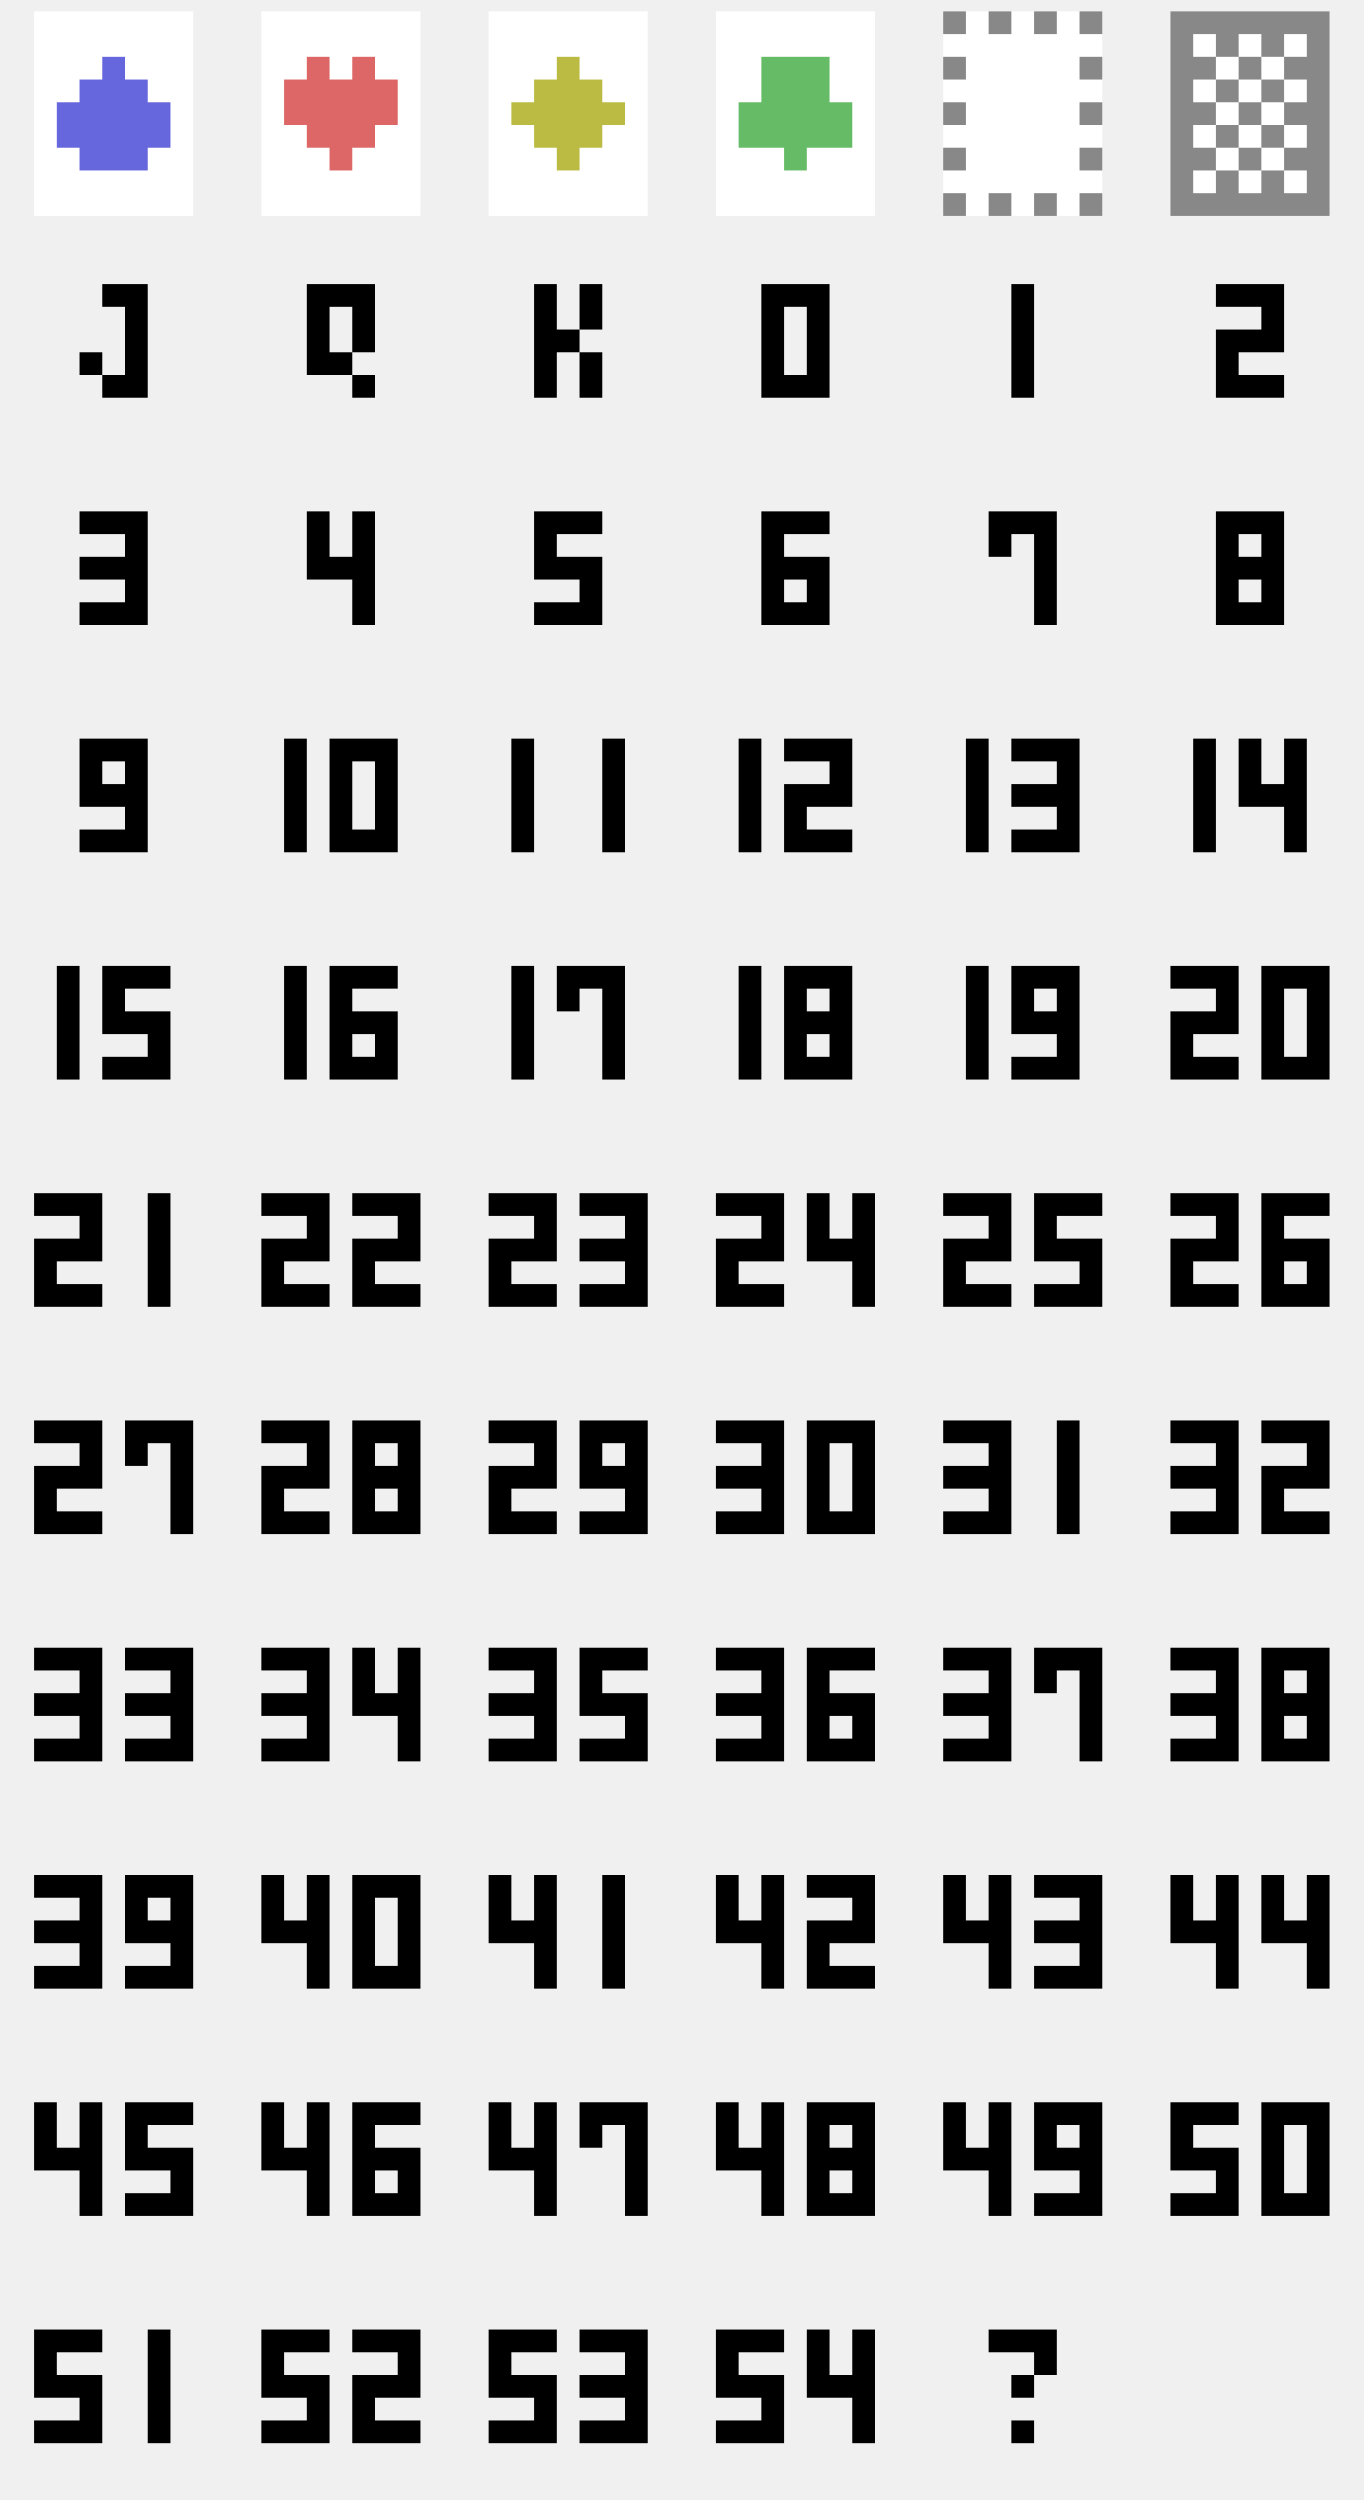
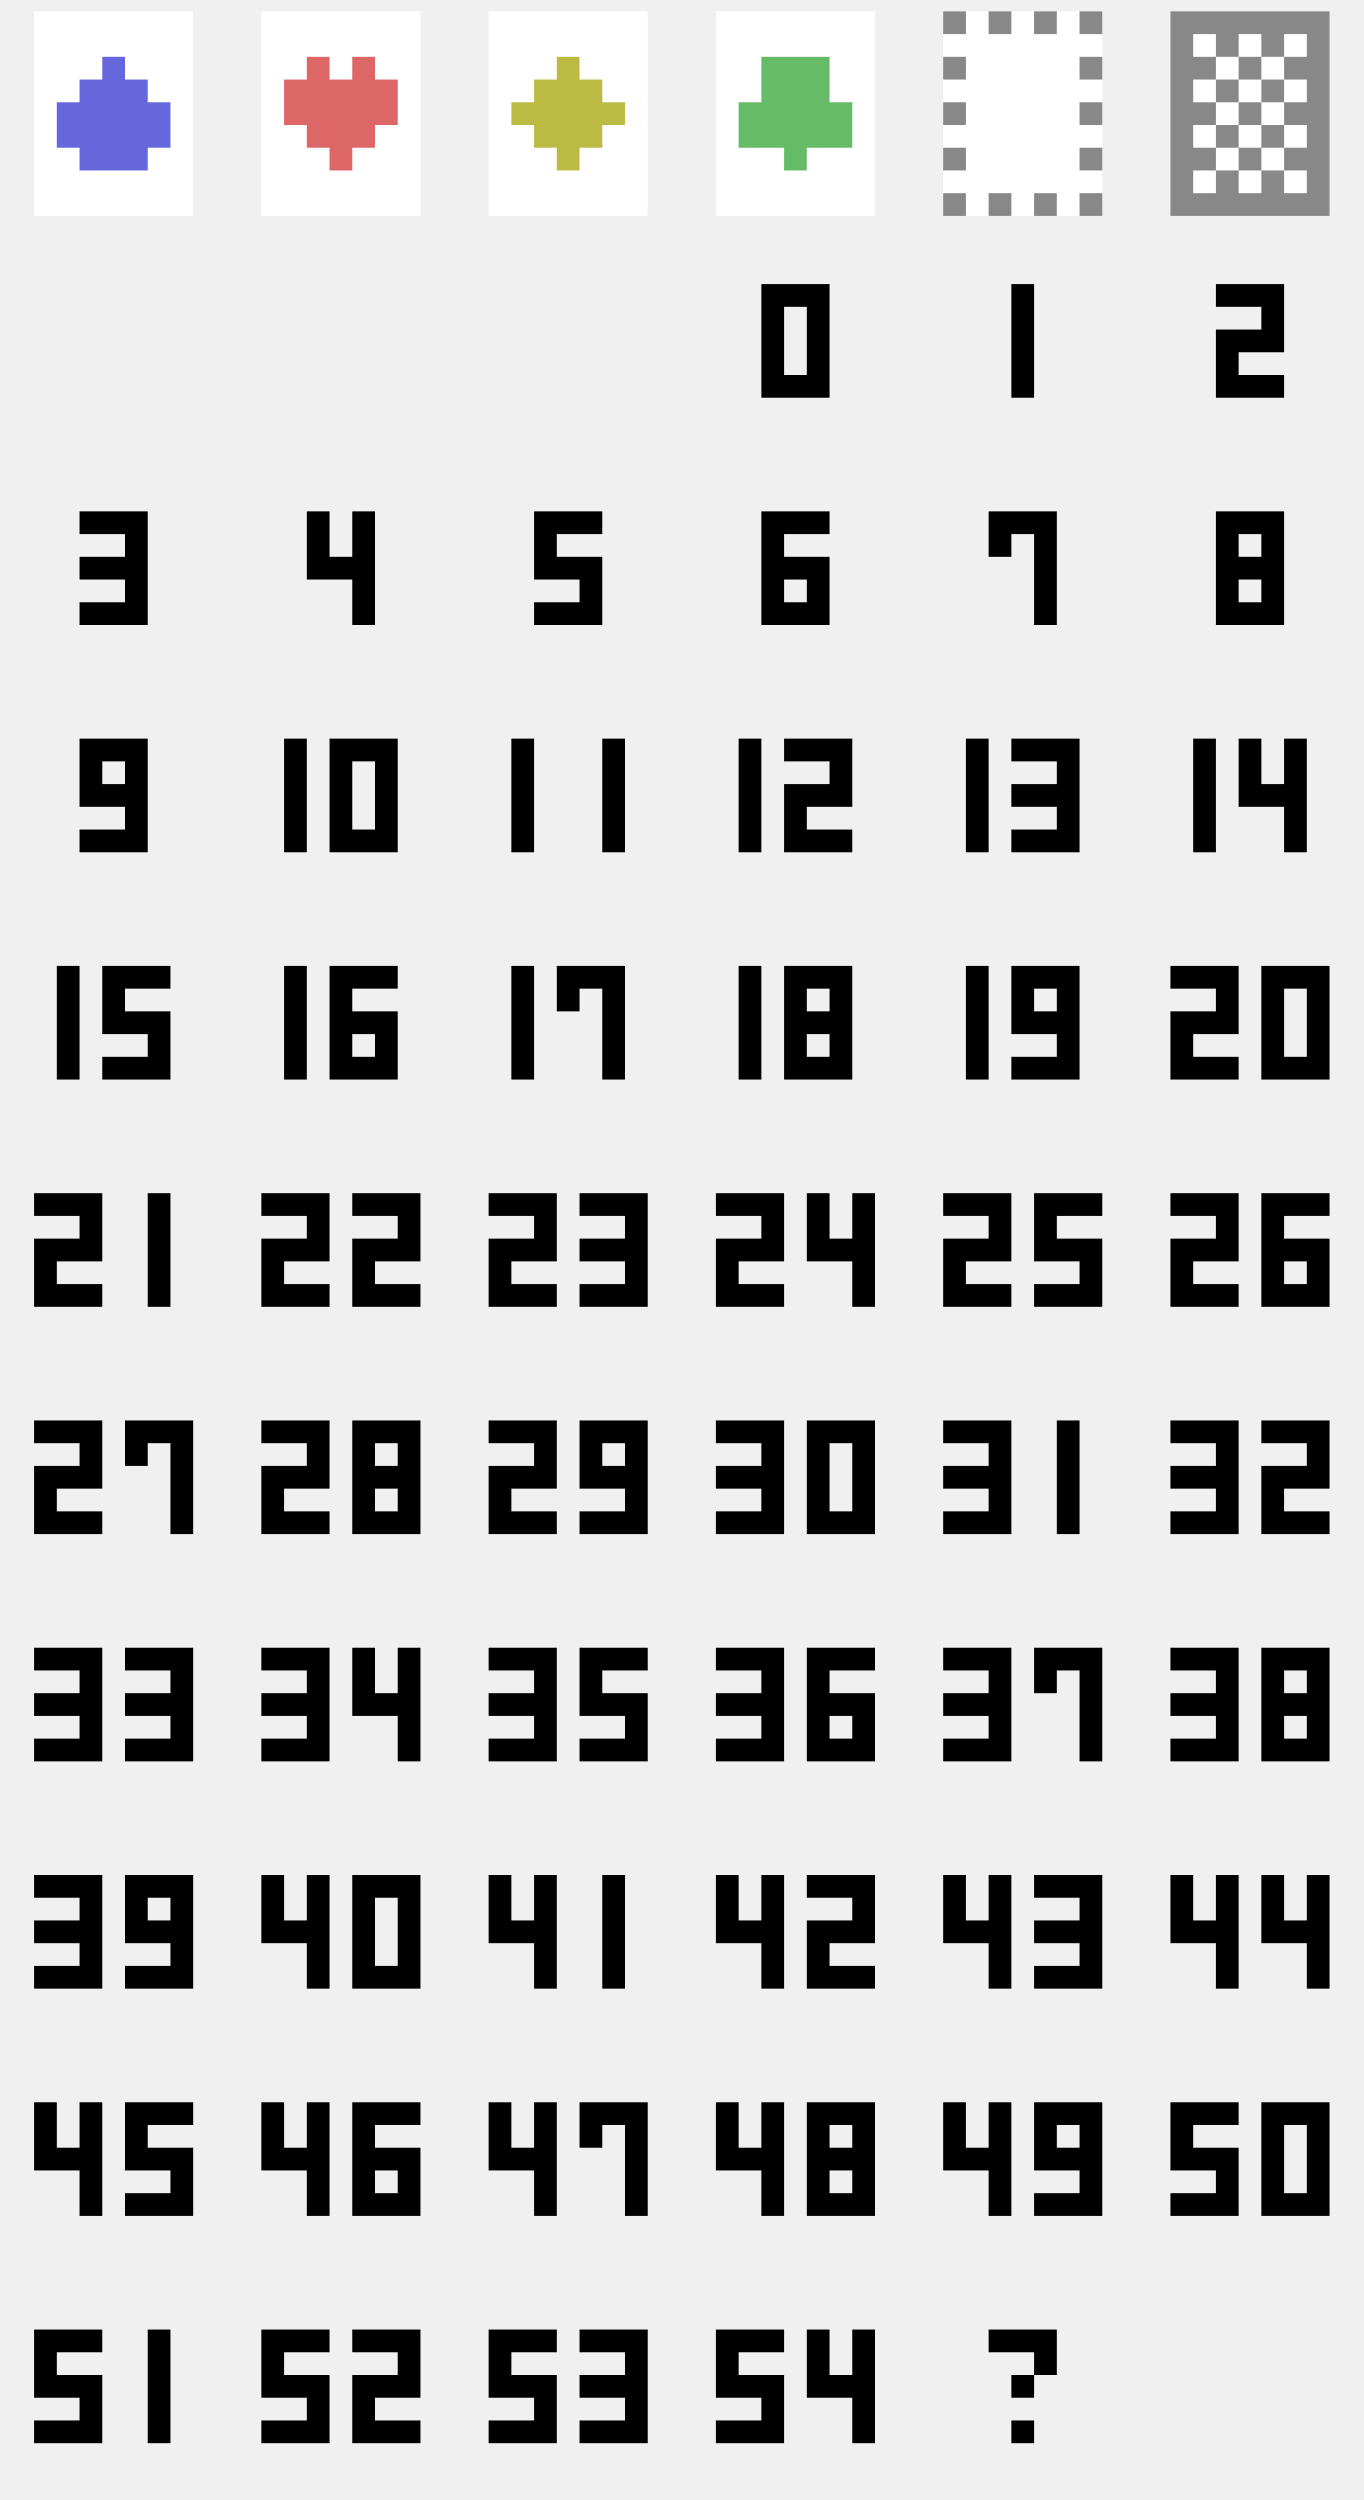
<svg xmlns="http://www.w3.org/2000/svg" viewBox="0 0 120 220" width="240" height="440">
  <g stroke-linecap="butt" stroke-width="2" stroke="none" fill="#fff" transform="translate(2,2)">
    <g transform="translate(0,0)">
      <path d="M2,0h12v16h-12Z" stroke="#fff" fill="#fff" />
      <g transform="translate(0,0)">
        <path d="M7,3h2v2h-2Z M5,5h6v2h-6 M3,7h10v4h-10Z M5,11h6v2h-6" fill="#66d" />
      </g>
    </g>
    <g transform="translate(20,0)">
      <path d="M2,0h12v16h-12Z" stroke="#fff" fill="#fff" />
      <g transform="translate(0,0)">
        <path d="M5,3h2v2h-2ZM9,3h2v2h-2Z M3,5h10v4h-10Z M5,9h6v2h-6 M7,11h2v2h-2" fill="#d66" />
      </g>
    </g>
    <g transform="translate(40,0)">
      <path d="M2,0h12v16h-12Z" stroke="#fff" fill="#fff" />
      <g transform="translate(0,0)">
        <path d="M7,3h2v2h-2 M5,5h6v2h-6 M3,7h10v2h-10Z M5,9h6v2h-6 M7,11h2v2h-2" fill="#bb4" />
      </g>
    </g>
    <g transform="translate(60,0)">
      <path d="M2,0h12v16h-12Z" stroke="#fff" fill="#fff" />
      <g transform="translate(0,0)">
        <path d="M5,3h6v4h-6 M3,7h10v4h-10Z M7,11h2v2h-2" fill="#6b6" />
      </g>
    </g>
    <g transform="translate(80,0)">
      <path d="M2,0h12v16h-12Z" stroke="#fff" fill="#fff" />
      <path d="M1,-1h2v2h-2ZM5,-1h2v2h-2ZM9,-1h2v2h-2ZM13,-1h2v2h-2Z M1,3h2v2h-2ZM13,3h2v2h-2Z M1,7h2v2h-2ZM13,7h2v2h-2Z M1,11h2v2h-2ZM13,11h2v2h-2Z M1,15h2v2h-2ZM5,15h2v2h-2ZM9,15h2v2h-2ZM13,15h2v2h-2Z" stroke-linecap="butt" stroke-width="2" stroke="none" fill="#888" />
    </g>
    <g transform="translate(100,0)">
      <path d="M2,0h12v16h-12Z" stroke="#888" fill="#888" />
      <path d="M3,1h2v2h-2ZM7,1h2v2h-2ZM11,1h2v2h-2Z M5,3h2v2h-2ZM9,3h2v2h-2Z M3,5h2v2h-2ZM7,5h2v2h-2ZM11,5h2v2h-2Z M5,7h2v2h-2ZM9,7h2v2h-2Z M3,9h2v2h-2ZM7,9h2v2h-2ZM11,9h2v2h-2Z M5,11h2v2h-2ZM9,11h2v2h-2Z M3,13h2v2h-2ZM7,13h2v2h-2ZM11,13h2v2h-2Z" />
    </g>
  </g>
  <g stroke-linecap="square" stroke-width="2" stroke="#000" fill="none" transform="translate(2,2)">
    <g transform="translate(0,20)">
-       <path d="M8,4h2v8h-2" />
-       <path d="M5,9h2v2h-2" stroke-linecap="butt" stroke-width="2" stroke="none" fill="#000" />
-     </g>
+             
+             
+             
+         </g>
    <g transform="translate(20,20)">
-       <path d="M10,8v-4h-4v6h2" />
-       <path d="M9,11h2v2h-2" stroke-linecap="butt" stroke-width="2" stroke="none" fill="#000" />
-     </g>
+             
+ 
+             
+             
+         </g>
    <g transform="translate(40,20)">
-       <path d="M6,4v8 M6,8h2 M10,6v-2 M10,10v2" />
-     </g>
+             
+             
+         </g>
    <g transform="translate(60,20)">
      <path d="M6,4h4v8h-4v-8" />
    </g>
    <g transform="translate(80,20)">
      <path d="M8,4v8" />
    </g>
    <g transform="translate(100,20)">
      <path d="M6,4h4v4h-4v4h4" />
    </g>
    <g transform="translate(0,40)">
      <path d="M6,4h4v4M6,8h4v4h-4" />
    </g>
    <g transform="translate(20,40)">
      <path d="M6,4v4h4M10,4v8" />
    </g>
    <g transform="translate(40,40)">
      <path d="M10,4h-4v4h4v4h-4" />
    </g>
    <g transform="translate(60,40)">
      <path d="M10,4h-4v8h4v-4h-4" />
    </g>
    <g transform="translate(80,40)">
      <path d="M6,6v-2h4v8" />
    </g>
    <g transform="translate(100,40)">
      <path d="M10,4h-4v4h4v4h-4v-4h4v-4" />
    </g>
    <g transform="translate(0,60)">
      <path d="M10,8v-4h-4v4h4v4h-4" />
    </g>
    <g transform="translate(20,60)">
      <path d="M4,4v8M8,4h4v8h-4v-8" />
    </g>
    <g transform="translate(40,60)">
      <path d="M4,4v8M12,4v8" />
    </g>
    <g transform="translate(60,60)">
      <path d="M4,4v8M8,4h4v4h-4v4h4" />
    </g>
    <g transform="translate(80,60)">
      <path d="M4,4v8M8,4h4v4M8,8h4v4h-4" />
    </g>
    <g transform="translate(100,60)">
      <path d="M4,4v8M8,4v4h4M12,4v8" />
    </g>
    <g transform="translate(0,80)">
      <path d="M4,4v8M12,4h-4v4h4v4h-4" />
    </g>
    <g transform="translate(20,80)">
      <path d="M4,4v8M12,4h-4v8h4v-4h-4" />
    </g>
    <g transform="translate(40,80)">
      <path d="M4,4v8M8,6v-2h4v8" />
    </g>
    <g transform="translate(60,80)">
      <path d="M4,4v8M12,4h-4v4h4v4h-4v-4h4v-4" />
    </g>
    <g transform="translate(80,80)">
      <path d="M4,4v8M12,8v-4h-4v4h4v4h-4" />
    </g>
    <g transform="translate(100,80)">
      <path d="M2,4h4v4h-4v4h4M10,4h4v8h-4v-8" />
    </g>
    <g transform="translate(0,100)">
      <path d="M2,4h4v4h-4v4h4M12,4v8" />
    </g>
    <g transform="translate(20,100)">
      <path d="M2,4h4v4h-4v4h4M10,4h4v4h-4v4h4" />
    </g>
    <g transform="translate(40,100)">
      <path d="M2,4h4v4h-4v4h4M10,4h4v4M10,8h4v4h-4" />
    </g>
    <g transform="translate(60,100)">
      <path d="M2,4h4v4h-4v4h4M10,4v4h4M14,4v8" />
    </g>
    <g transform="translate(80,100)">
      <path d="M2,4h4v4h-4v4h4M14,4h-4v4h4v4h-4" />
    </g>
    <g transform="translate(100,100)">
      <path d="M2,4h4v4h-4v4h4M14,4h-4v8h4v-4h-4" />
    </g>
    <g transform="translate(0,120)">
      <path d="M2,4h4v4h-4v4h4M10,6v-2h4v8" />
    </g>
    <g transform="translate(20,120)">
      <path d="M2,4h4v4h-4v4h4M14,4h-4v4h4v4h-4v-4h4v-4" />
    </g>
    <g transform="translate(40,120)">
      <path d="M2,4h4v4h-4v4h4M14,8v-4h-4v4h4v4h-4" />
    </g>
    <g transform="translate(60,120)">
      <path d="M2,4h4v4M2,8h4v4h-4M10,4h4v8h-4v-8" />
    </g>
    <g transform="translate(80,120)">
      <path d="M2,4h4v4M2,8h4v4h-4M12,4v8" />
    </g>
    <g transform="translate(100,120)">
      <path d="M2,4h4v4M2,8h4v4h-4M10,4h4v4h-4v4h4" />
    </g>
    <g transform="translate(0,140)">
      <path d="M2,4h4v4M2,8h4v4h-4M10,4h4v4M10,8h4v4h-4" />
    </g>
    <g transform="translate(20,140)">
      <path d="M2,4h4v4M2,8h4v4h-4M10,4v4h4M14,4v8" />
    </g>
    <g transform="translate(40,140)">
      <path d="M2,4h4v4M2,8h4v4h-4M14,4h-4v4h4v4h-4" />
    </g>
    <g transform="translate(60,140)">
      <path d="M2,4h4v4M2,8h4v4h-4M14,4h-4v8h4v-4h-4" />
    </g>
    <g transform="translate(80,140)">
      <path d="M2,4h4v4M2,8h4v4h-4M10,6v-2h4v8" />
    </g>
    <g transform="translate(100,140)">
      <path d="M2,4h4v4M2,8h4v4h-4M14,4h-4v4h4v4h-4v-4h4v-4" />
    </g>
    <g transform="translate(0,160)">
      <path d="M2,4h4v4M2,8h4v4h-4M14,8v-4h-4v4h4v4h-4" />
    </g>
    <g transform="translate(20,160)">
      <path d="M2,4v4h4M6,4v8M10,4h4v8h-4v-8" />
    </g>
    <g transform="translate(40,160)">
      <path d="M2,4v4h4M6,4v8M12,4v8" />
    </g>
    <g transform="translate(60,160)">
      <path d="M2,4v4h4M6,4v8M10,4h4v4h-4v4h4" />
    </g>
    <g transform="translate(80,160)">
      <path d="M2,4v4h4M6,4v8M10,4h4v4M10,8h4v4h-4" />
    </g>
    <g transform="translate(100,160)">
      <path d="M2,4v4h4M6,4v8M10,4v4h4M14,4v8" />
    </g>
    <g transform="translate(0,180)">
      <path d="M2,4v4h4M6,4v8M14,4h-4v4h4v4h-4" />
    </g>
    <g transform="translate(20,180)">
      <path d="M2,4v4h4M6,4v8M14,4h-4v8h4v-4h-4" />
    </g>
    <g transform="translate(40,180)">
      <path d="M2,4v4h4M6,4v8M10,6v-2h4v8" />
    </g>
    <g transform="translate(60,180)">
      <path d="M2,4v4h4M6,4v8M14,4h-4v4h4v4h-4v-4h4v-4" />
    </g>
    <g transform="translate(80,180)">
      <path d="M2,4v4h4M6,4v8M14,8v-4h-4v4h4v4h-4" />
    </g>
    <g transform="translate(100,180)">
      <path d="M6,4h-4v4h4v4h-4M10,4h4v8h-4v-8" />
    </g>
    <g transform="translate(0,200)">
      <path d="M6,4h-4v4h4v4h-4M12,4v8" />
    </g>
    <g transform="translate(20,200)">
      <path d="M6,4h-4v4h4v4h-4M10,4h4v4h-4v4h4" />
    </g>
    <g transform="translate(40,200)">
      <path d="M6,4h-4v4h4v4h-4M10,4h4v4M10,8h4v4h-4" />
    </g>
    <g transform="translate(60,200)">
      <path d="M6,4h-4v4h4v4h-4M10,4v4h4M14,4v8" />
    </g>
    <g transform="translate(80,200)">
      <path d="M6,4h4v2" />
      <path d="M7,7h2v2h-2 M7,11h2v2h-2" stroke-linecap="butt" stroke-width="2" stroke="none" fill="#000" />
    </g>
  </g>
</svg>
